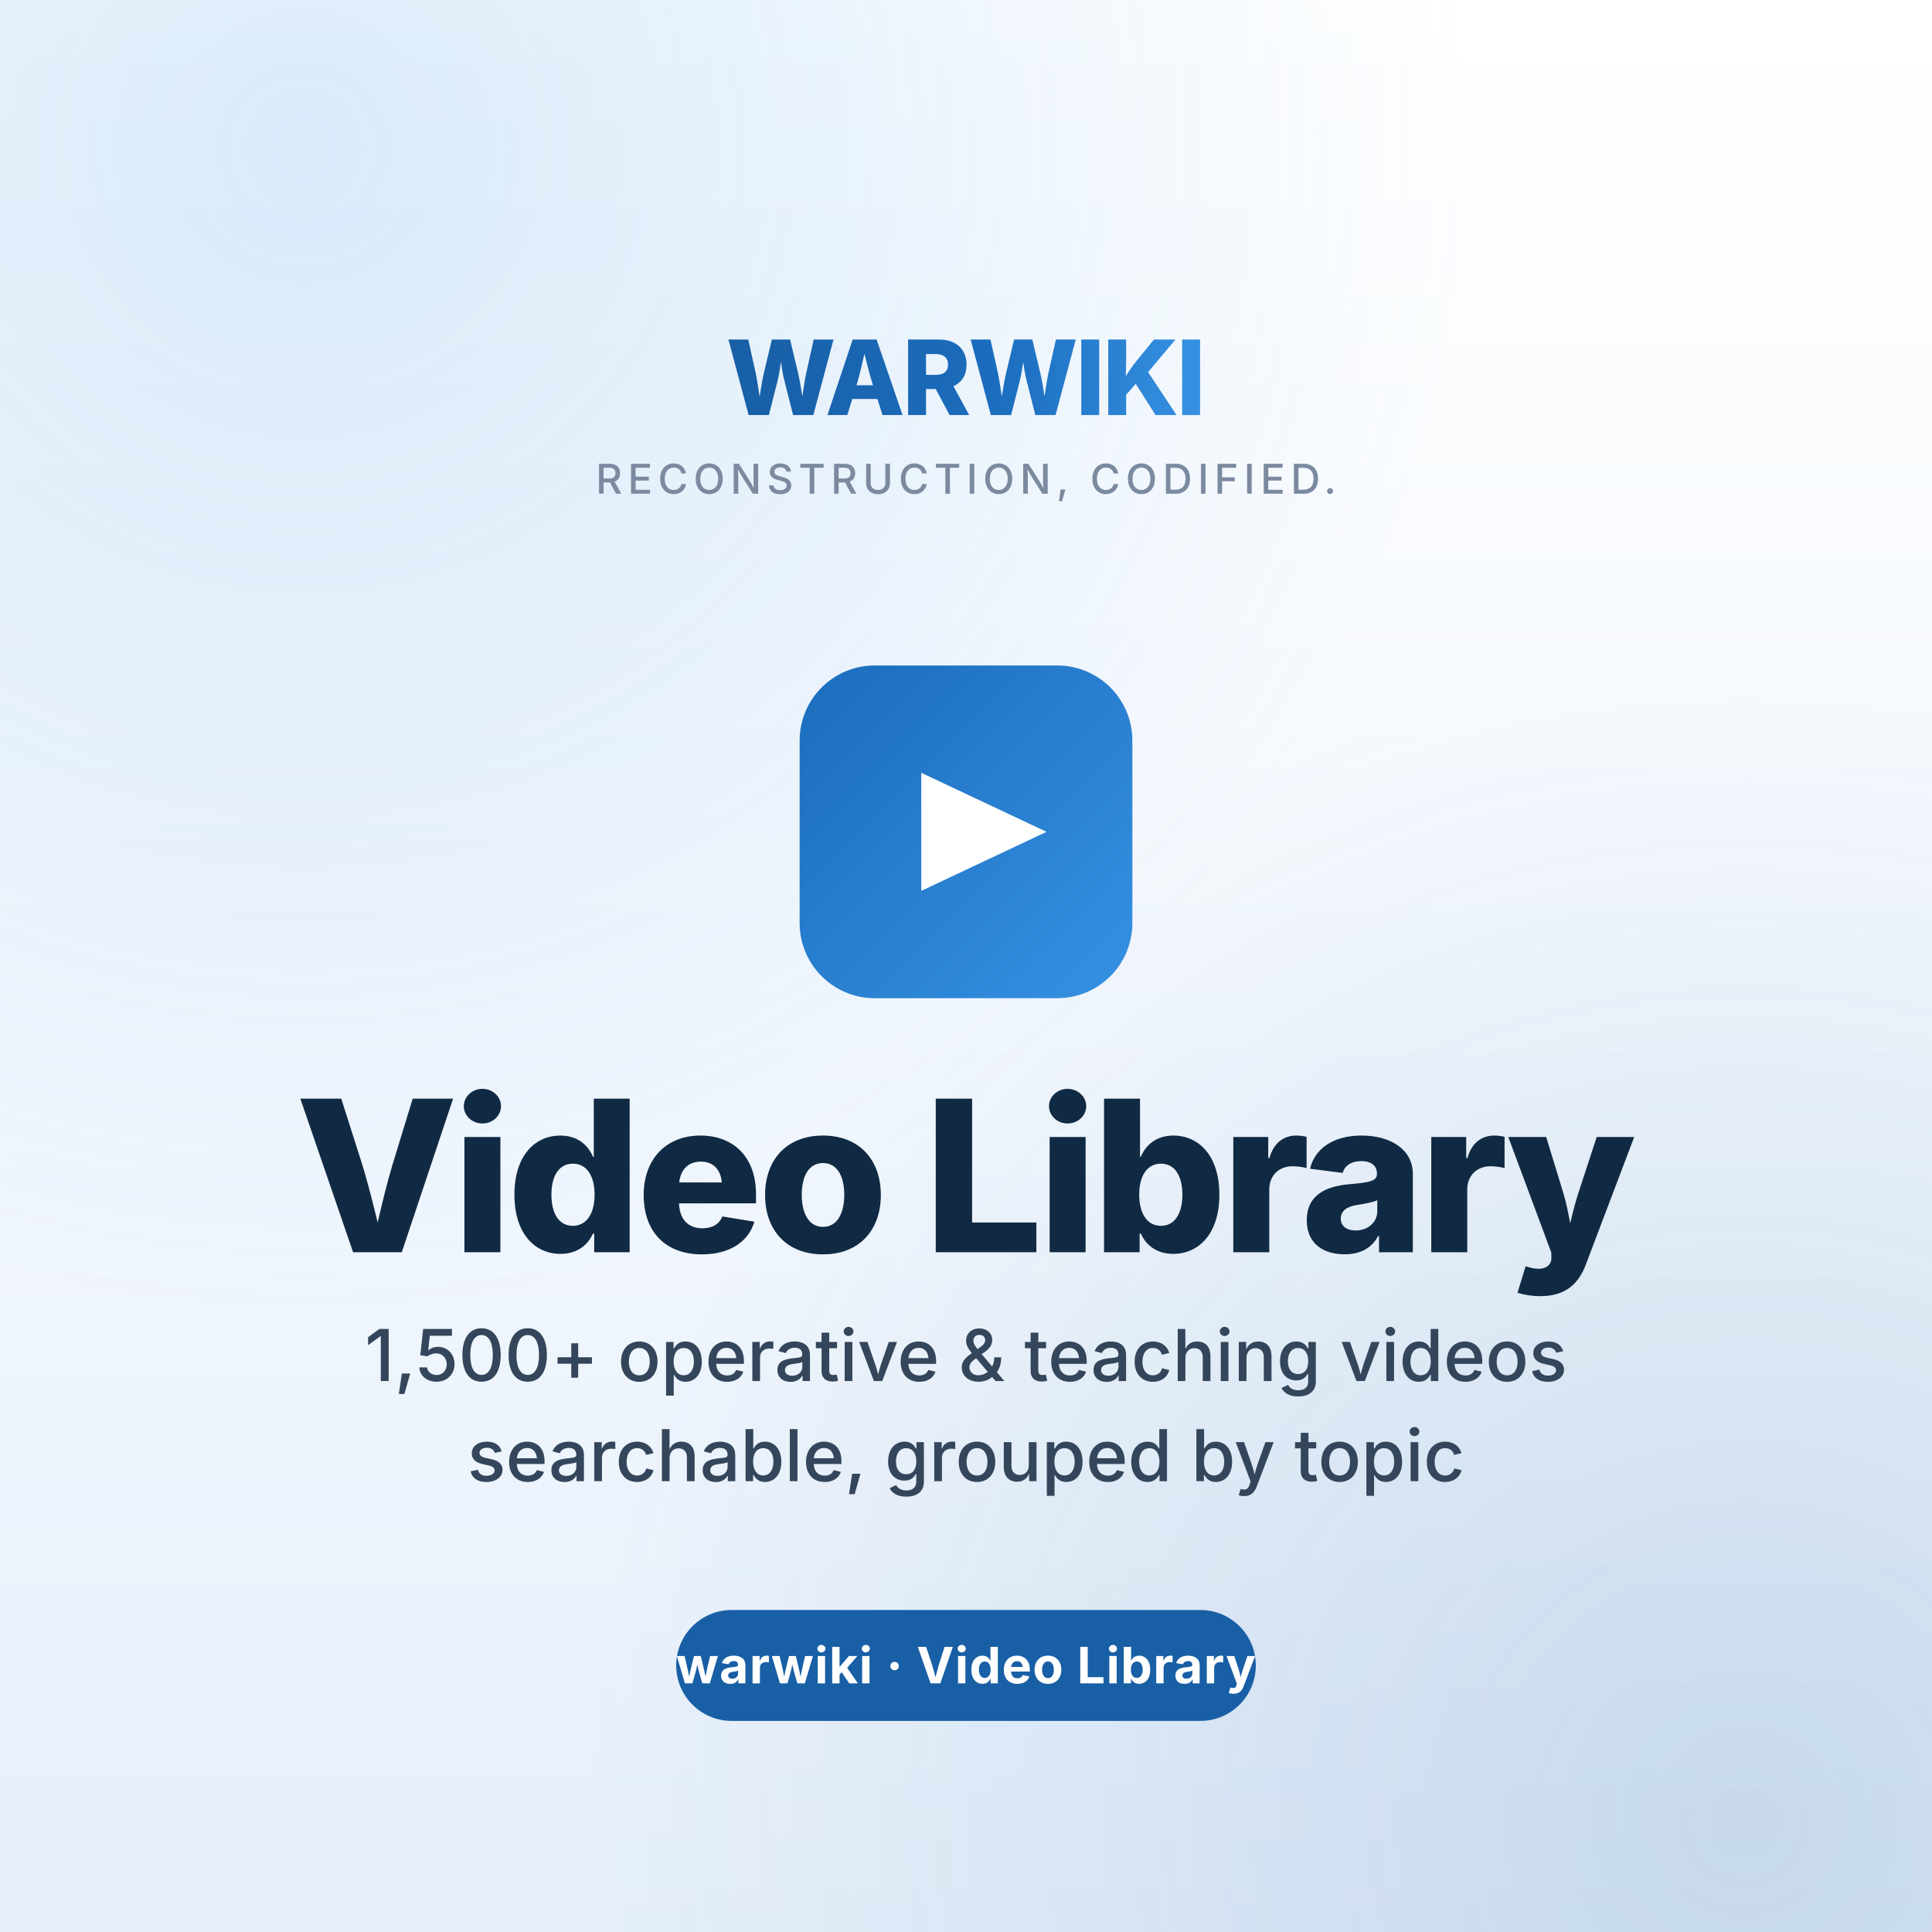
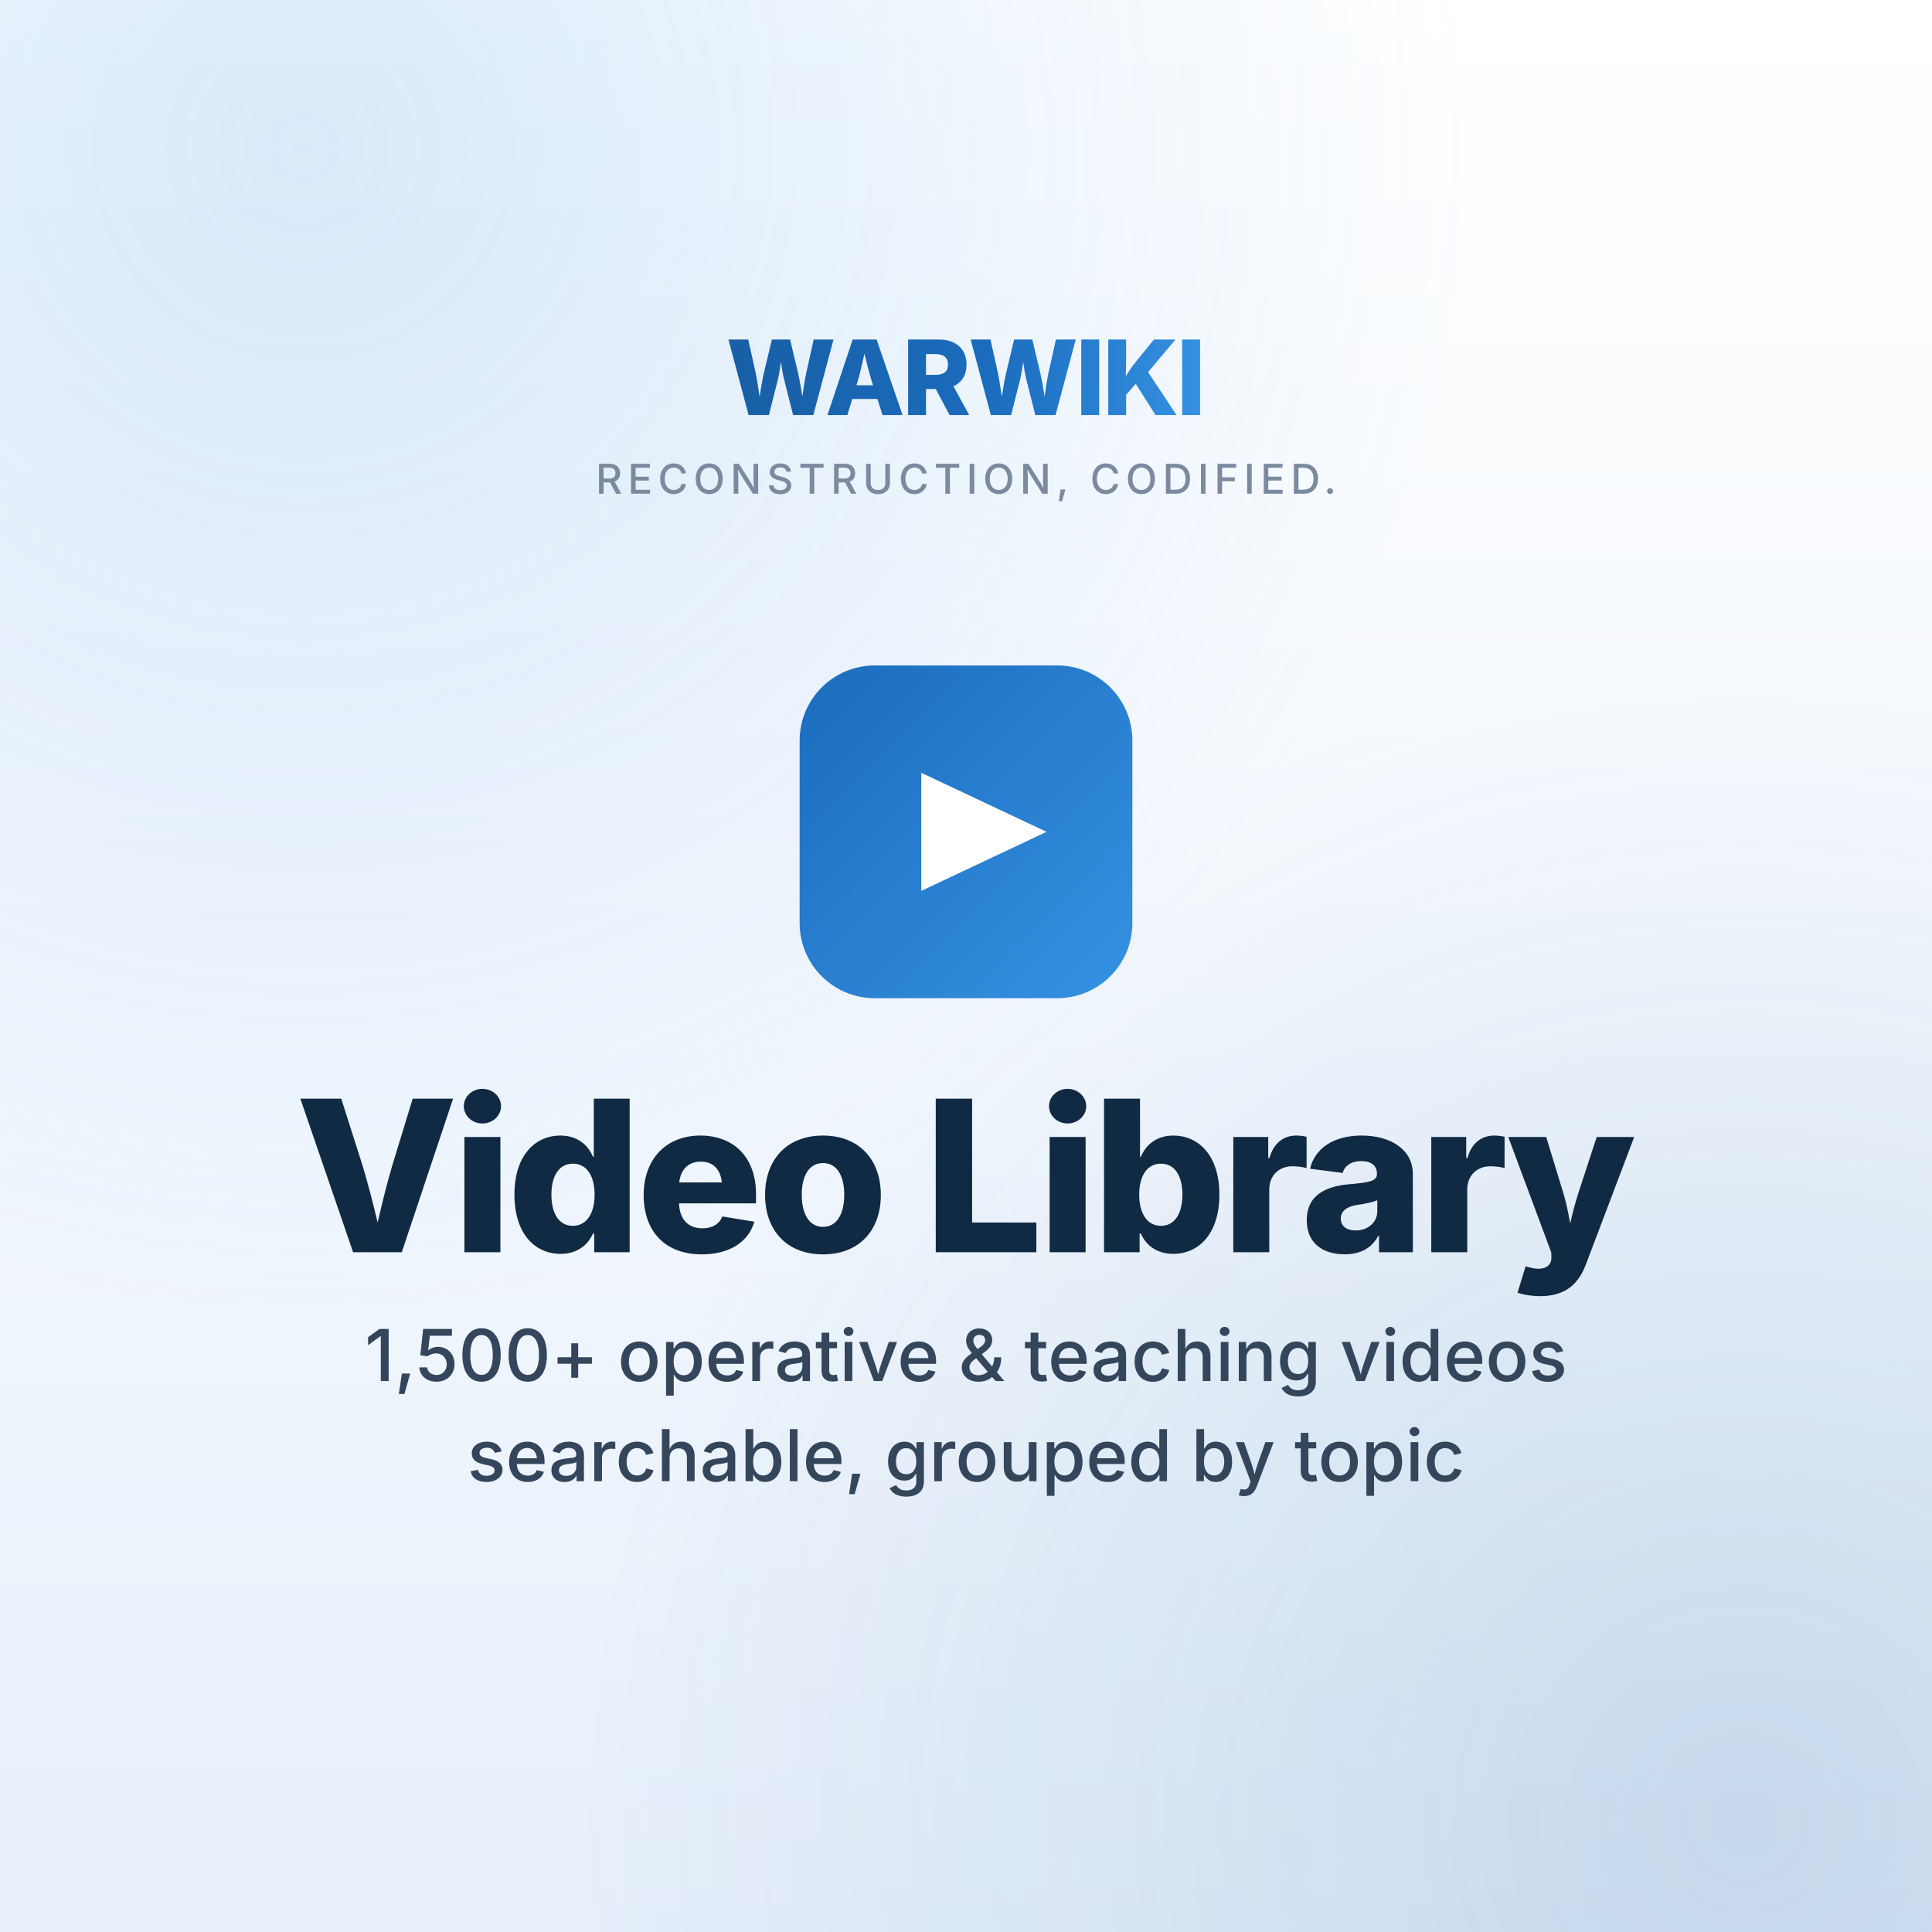
<svg xmlns="http://www.w3.org/2000/svg" viewBox="0 0 1080 1080" width="1080" height="1080">
  <defs>
    <linearGradient id="bg" x1="0" y1="0" x2="0" y2="1">
      <stop offset="0%" stop-color="#FFFFFF" />
      <stop offset="58%" stop-color="#F2F7FD" />
      <stop offset="100%" stop-color="#E6EFFA" />
    </linearGradient>
    <radialGradient id="glowA" cx="16%" cy="8%" r="60%">
      <stop offset="0%" stop-color="#3691E2" stop-opacity="0.18" />
      <stop offset="100%" stop-color="#3691E2" stop-opacity="0" />
    </radialGradient>
    <radialGradient id="glowB" cx="90%" cy="94%" r="60%">
      <stop offset="0%" stop-color="#185FA5" stop-opacity="0.16" />
      <stop offset="100%" stop-color="#185FA5" stop-opacity="0" />
    </radialGradient>
    <linearGradient id="title" x1="0" y1="0" x2="1" y2="0">
      <stop offset="0%" stop-color="#185FA5" />
      <stop offset="55%" stop-color="#1B6CBD" />
      <stop offset="100%" stop-color="#3691E2" />
    </linearGradient>
    <linearGradient id="play" x1="0" y1="0" x2="1" y2="1">
      <stop offset="0%" stop-color="#1B6CBD" />
      <stop offset="100%" stop-color="#3691E2" />
    </linearGradient>
  </defs>
  <rect width="1080" height="1080" fill="url(#bg)" />
  <rect width="1080" height="1080" fill="url(#glowA)" />
  <rect width="1080" height="1080" fill="url(#glowB)" />
  <g font-family="Inter, -apple-system, BlinkMacSystemFont, 'Segoe UI', Helvetica, Arial, sans-serif" text-anchor="middle">
    <text x="540" y="232" font-size="58" font-weight="800" letter-spacing="-1.5" fill="url(#title)">WARWIKI</text>
    <text x="540" y="276" font-size="23" font-weight="500" letter-spacing="3" fill="#7C8AA0">RECONSTRUCTION, CODIFIED.</text>
    <rect x="447" y="372" width="186" height="186" rx="42" fill="url(#play)" />
    <path d="M515 432 L585 465 L515 498 Z" fill="#FFFFFF" />
    <text x="540" y="700" font-size="118" font-weight="800" letter-spacing="-3" fill="#102A43">Video Library</text>
    <text x="540" y="772" font-size="40" font-weight="500" fill="#34465B">1,500+ operative &amp; teaching videos</text>
    <text x="540" y="828" font-size="40" font-weight="500" fill="#34465B">searchable, grouped by topic</text>
-     <rect x="378" y="900" width="324" height="62" rx="31" fill="#185FA5" />
-     <text x="540" y="941" font-size="28" font-weight="700" letter-spacing="0.5" fill="#FFFFFF">warwiki  ·  Video Library</text>
  </g>
</svg>
